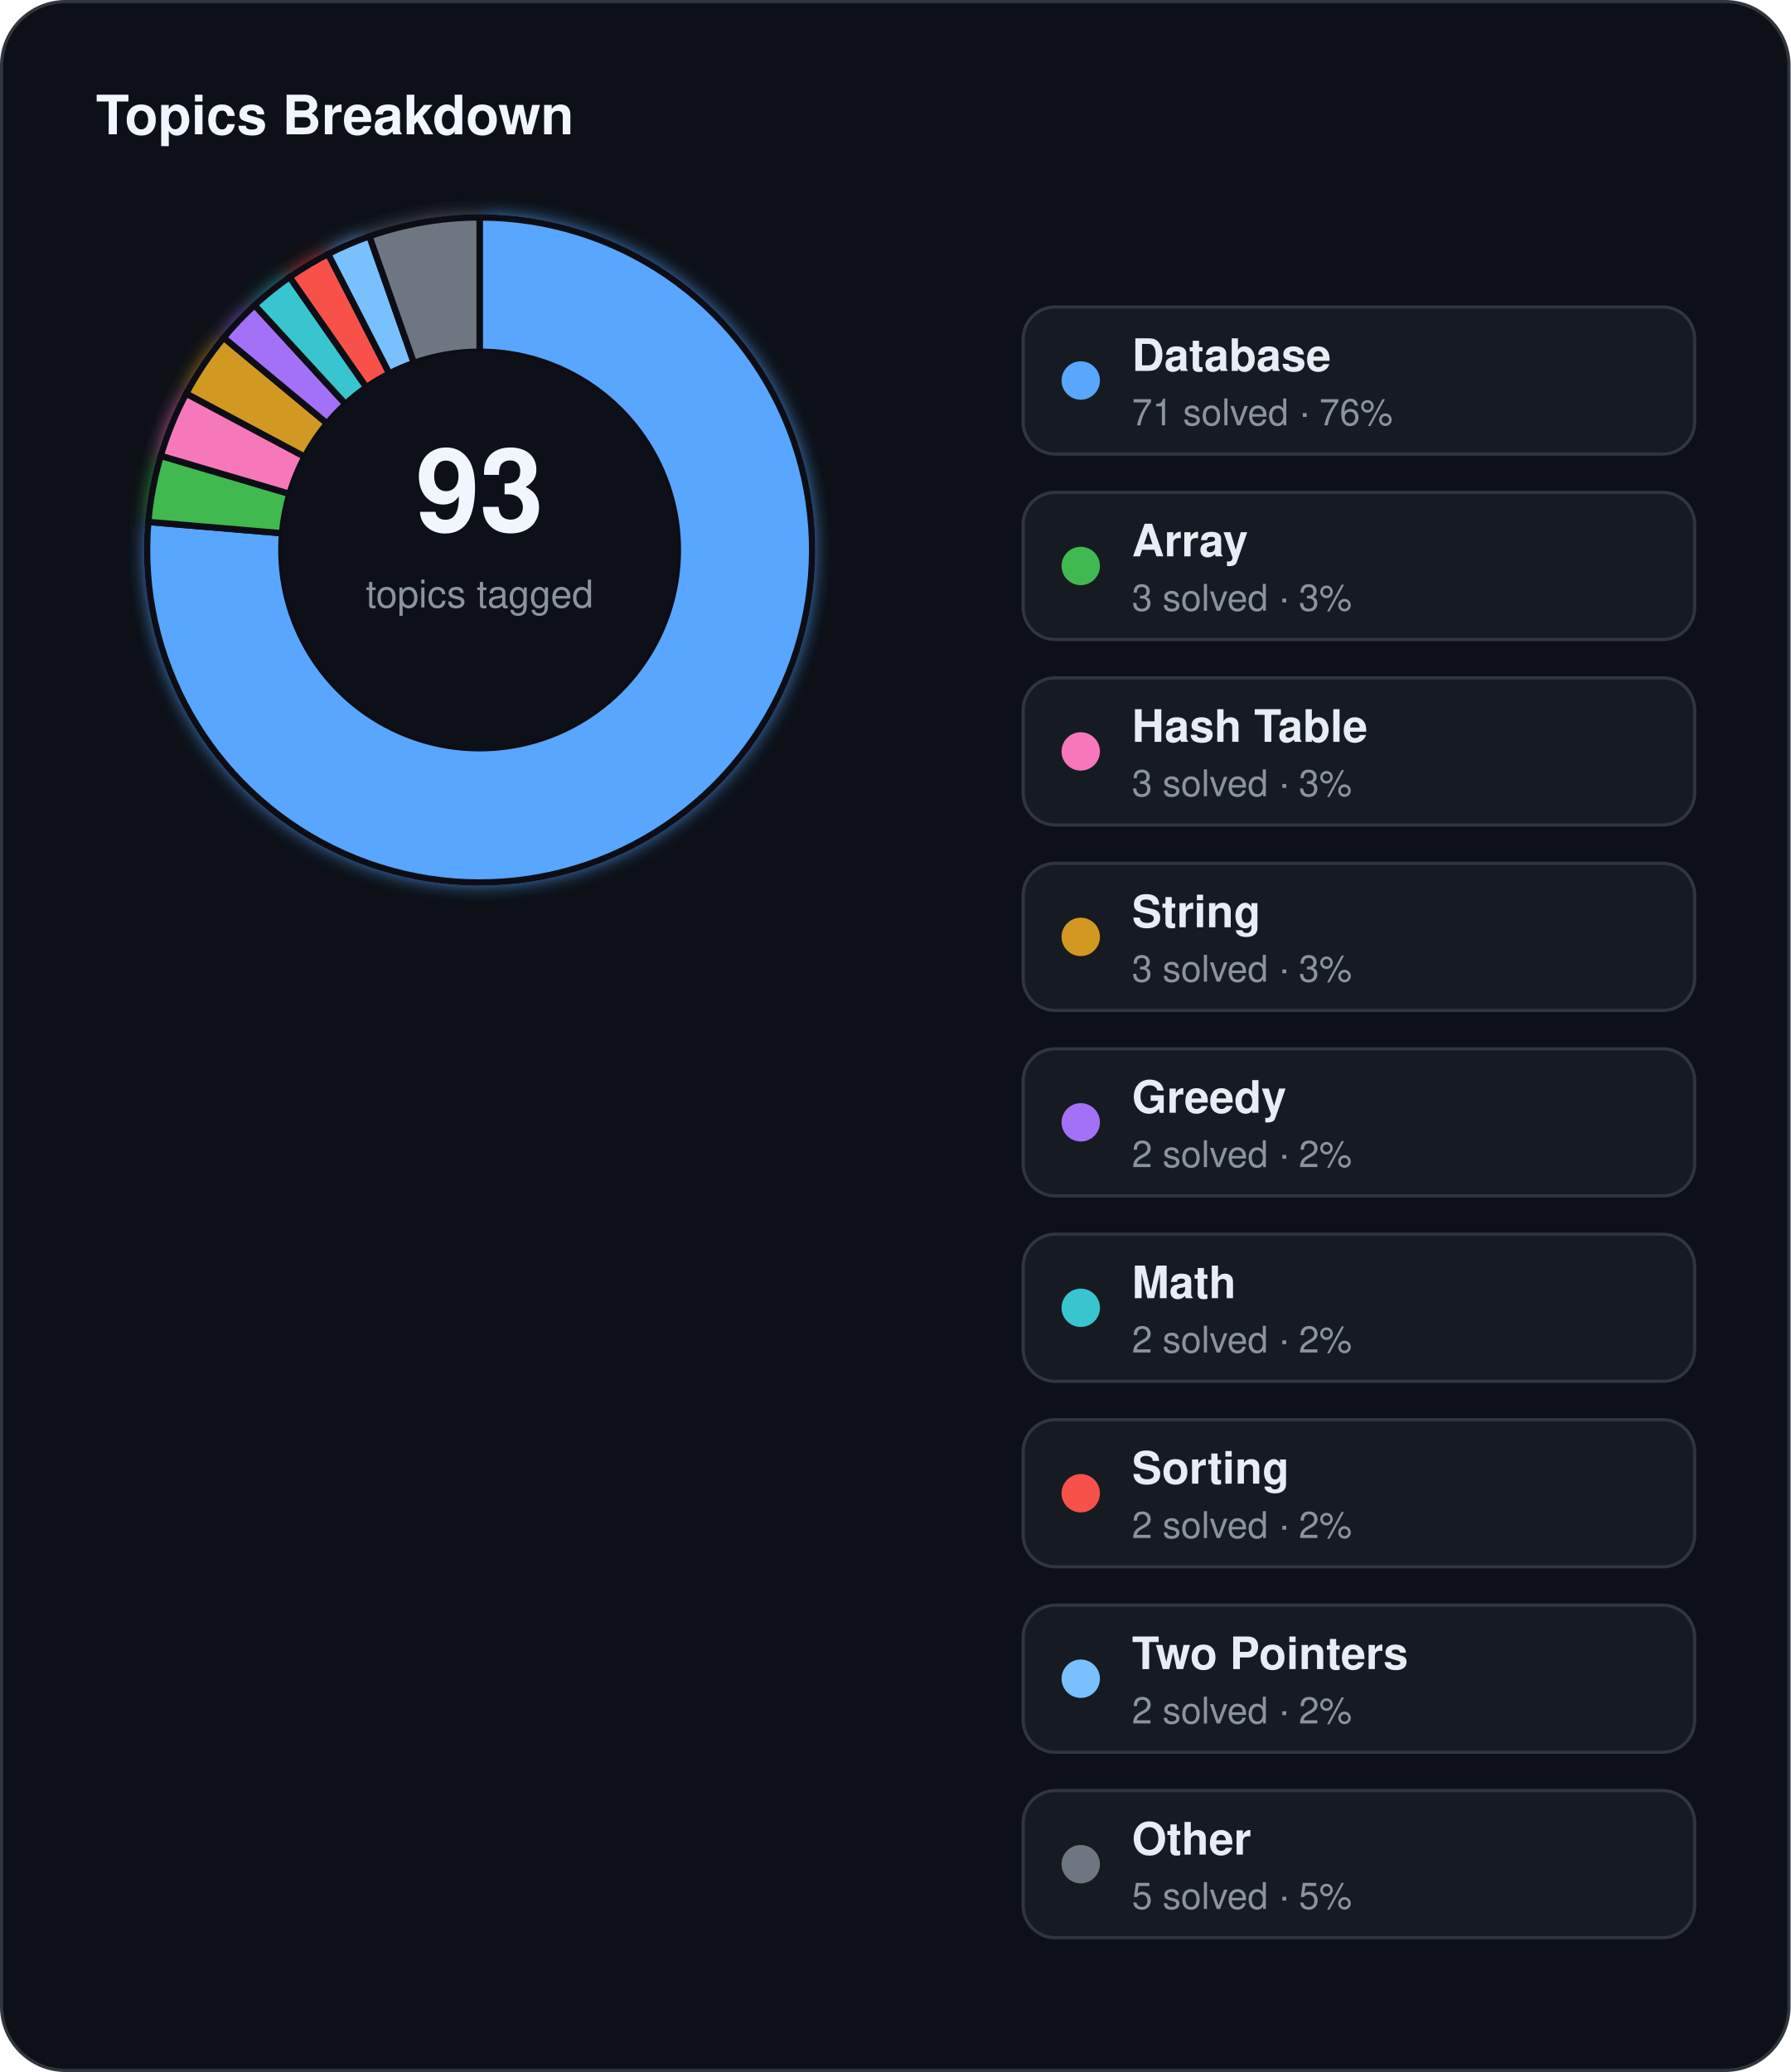
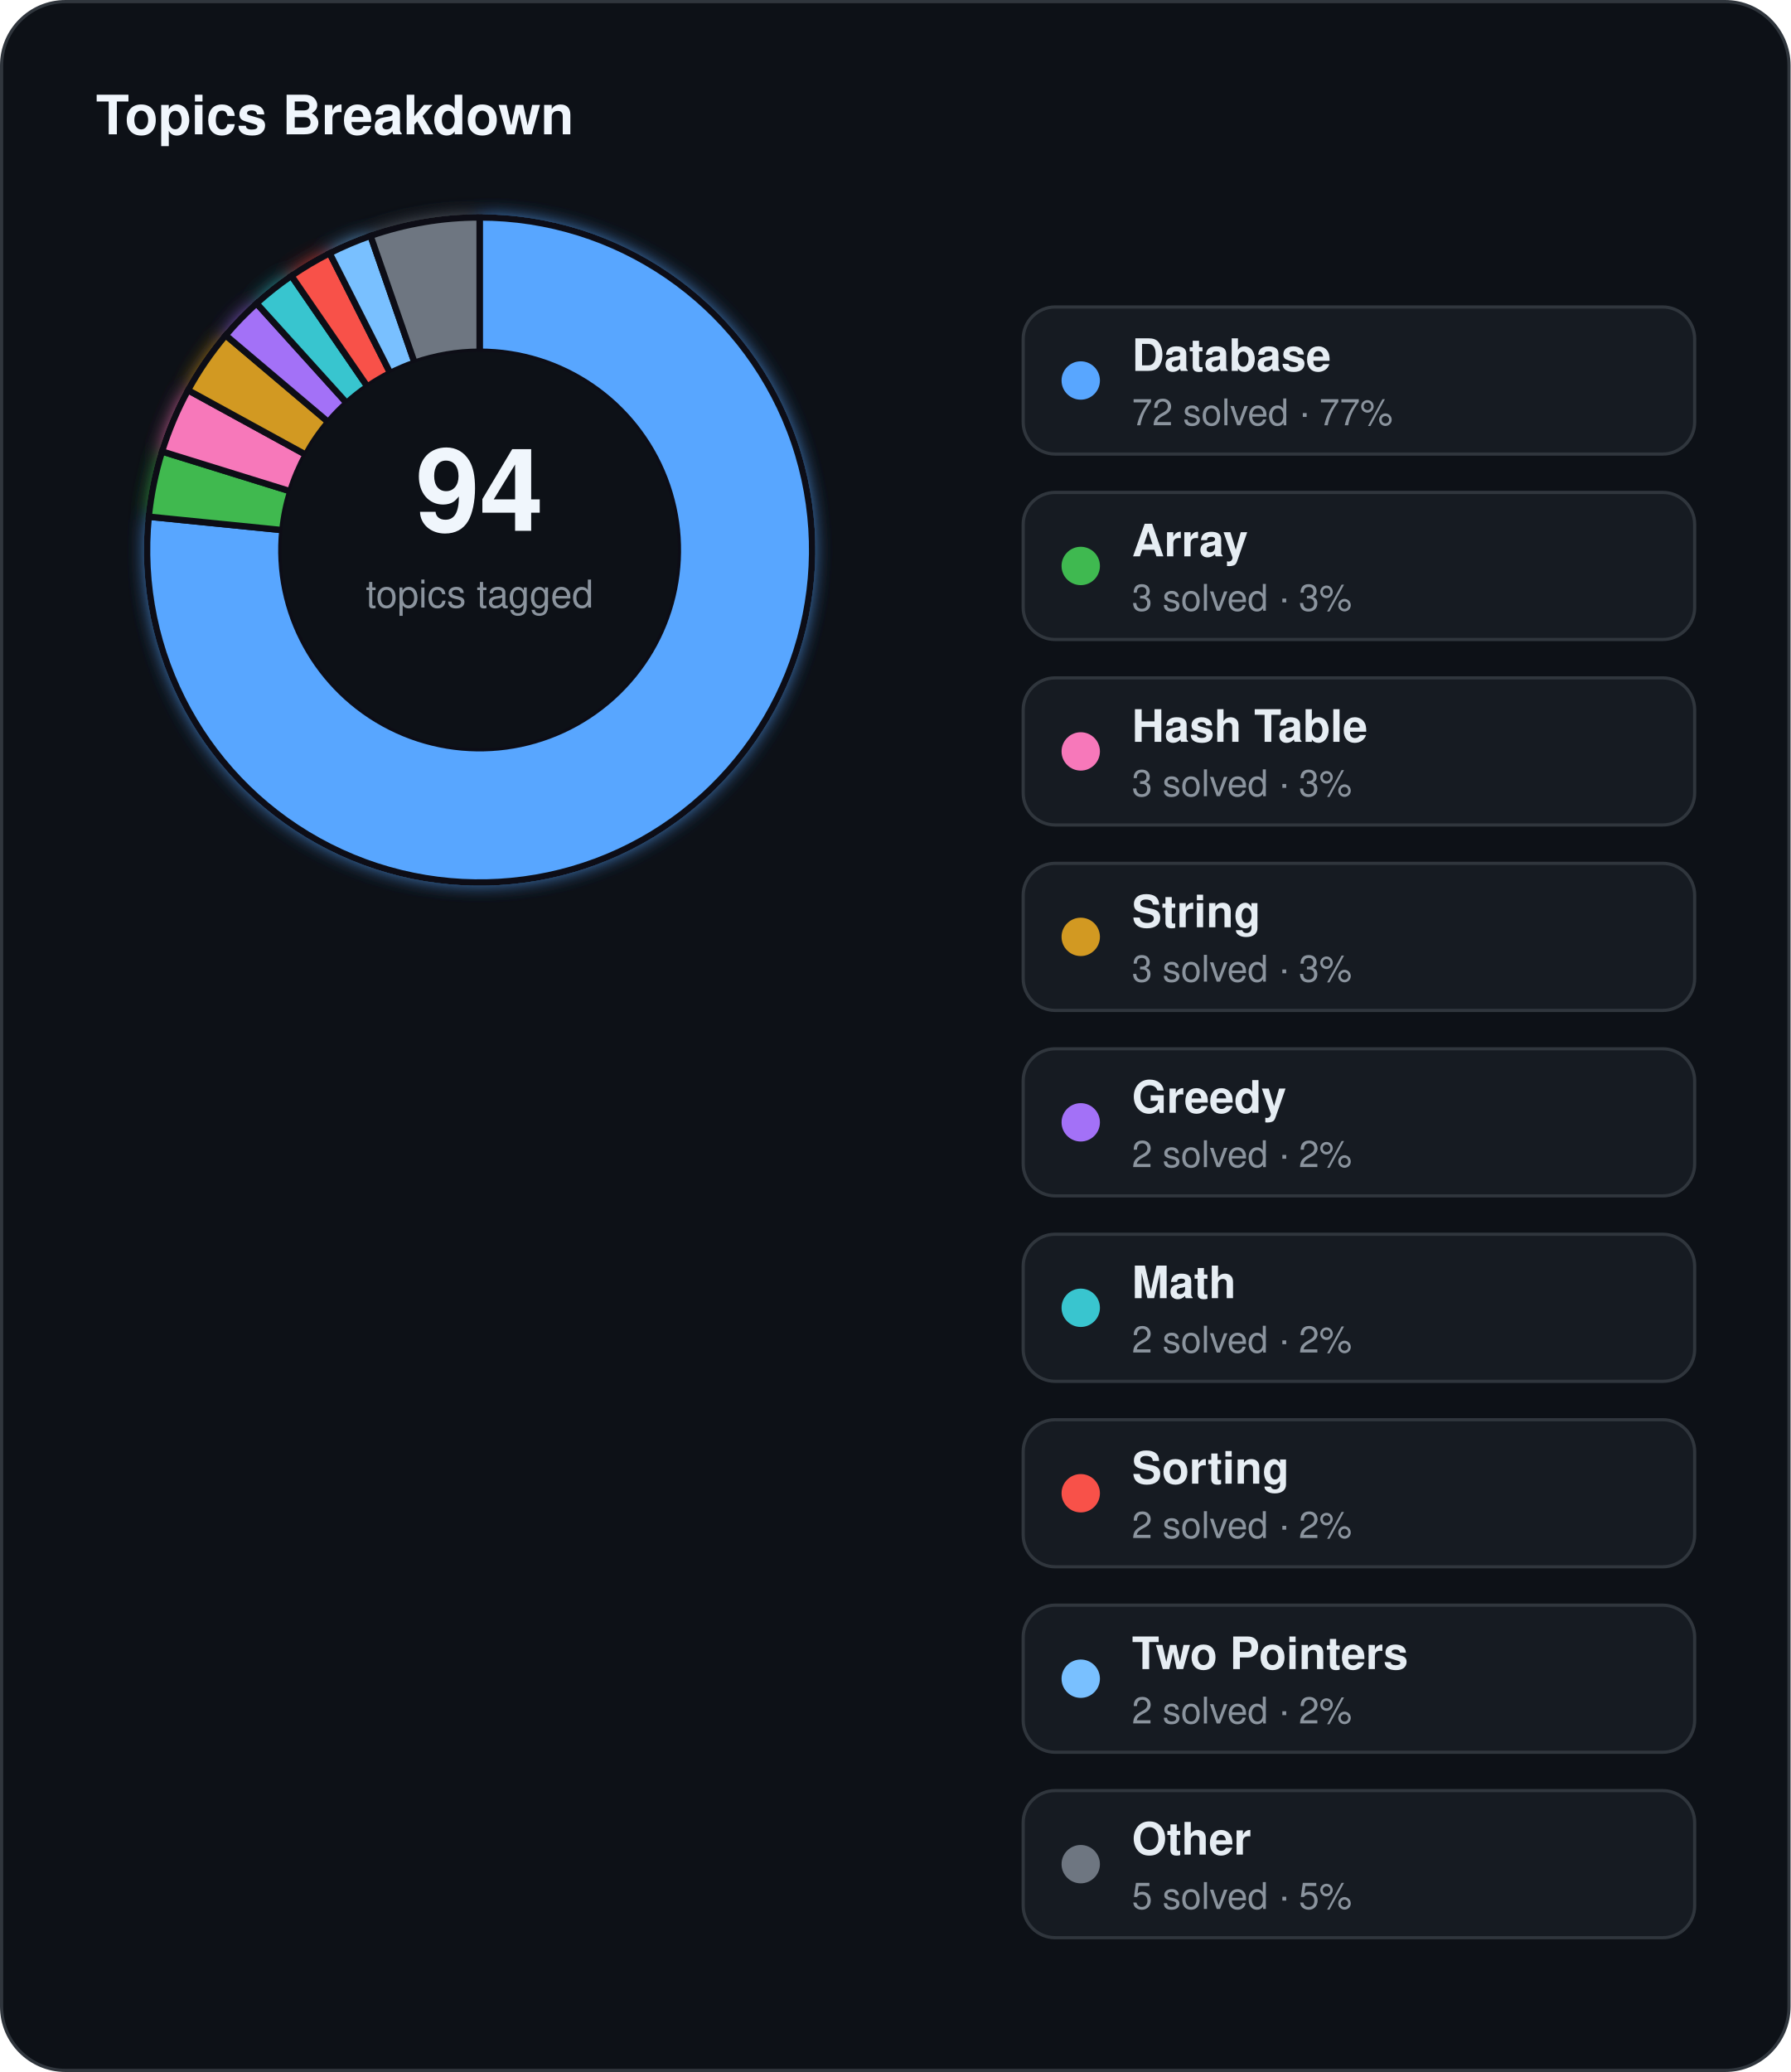
<svg xmlns="http://www.w3.org/2000/svg" width="560" height="648" viewBox="0 0 560 648">
  <defs>
    <filter id="topics-glow" x="-60%" y="-60%" width="220%" height="220%">
      <feGaussianBlur stdDeviation="3" result="blur" />
      <feMerge>
        <feMergeNode in="blur" />
        <feMergeNode in="SourceGraphic" />
      </feMerge>
    </filter>
  </defs>
  <rect x="0.5" y="0.5" width="559" height="647" rx="20" fill="#0d1117" stroke="#30363d" stroke-width="1" />
  <text x="30" y="42" fill="#f0f6fc" font-family="Segoe UI, Helvetica, Arial, sans-serif" font-size="17" font-weight="700">Topics Breakdown</text>
  <g filter="url(#topics-glow)">
-     <path d="M 150.00,68.00 A 104,104 0 1 1 46.37,163.23 L 88.22,166.77 A 62,62 0 1 0 150.00,110.00 Z" fill="#58a6ff" stroke="#0d1117" stroke-width="2" />
-     <path d="M 46.37,163.23 A 104,104 0 0 1 50.26,142.55 L 90.54,154.44 A 62,62 0 0 0 88.22,166.77 Z" fill="#3fb950" stroke="#0d1117" stroke-width="2" />
-     <path d="M 50.26,142.55 A 104,104 0 0 1 58.23,123.07 L 95.29,142.83 A 62,62 0 0 0 90.54,154.44 Z" fill="#f778ba" stroke="#0d1117" stroke-width="2" />
-     <path d="M 58.23,123.07 A 104,104 0 0 1 69.96,105.60 L 102.28,132.42 A 62,62 0 0 0 95.29,142.83 Z" fill="#d29922" stroke="#0d1117" stroke-width="2" />
-     <path d="M 69.96,105.60 A 104,104 0 0 1 79.63,95.42 L 108.05,126.35 A 62,62 0 0 0 102.28,132.42 Z" fill="#a371f7" stroke="#0d1117" stroke-width="2" />
-     <path d="M 79.63,95.42 A 104,104 0 0 1 90.59,86.64 L 114.58,121.11 A 62,62 0 0 0 108.05,126.35 Z" fill="#39c5cf" stroke="#0d1117" stroke-width="2" />
-     <path d="M 90.59,86.64 A 104,104 0 0 1 102.63,79.42 L 121.76,116.81 A 62,62 0 0 0 114.58,121.11 Z" fill="#f85149" stroke="#0d1117" stroke-width="2" />
-     <path d="M 102.63,79.42 A 104,104 0 0 1 115.53,73.88 L 129.45,113.50 A 62,62 0 0 0 121.76,116.81 Z" fill="#79c0ff" stroke="#0d1117" stroke-width="2" />
-     <path d="M 115.53,73.88 A 104,104 0 0 1 150.00,68.00 L 150.00,110.00 A 62,62 0 0 0 129.45,113.50 Z" fill="#6e7681" stroke="#0d1117" stroke-width="2" />
+     <path d="M 150.00,68.00 A 104,104 0 1 1 46.52,161.59 L 88.31,165.79 A 62,62 0 1 0 150.00,110.00 Z" fill="#58a6ff" stroke="#0d1117" stroke-width="2" />
+     <path d="M 46.52,161.59 A 104,104 0 0 1 50.67,141.19 L 90.78,153.63 A 62,62 0 0 0 88.31,165.79 Z" fill="#3fb950" stroke="#0d1117" stroke-width="2" />
+     <path d="M 50.67,141.19 A 104,104 0 0 1 58.80,122.02 L 95.63,142.20 A 62,62 0 0 0 90.78,153.63 Z" fill="#f778ba" stroke="#0d1117" stroke-width="2" />
+     <path d="M 58.80,122.02 A 104,104 0 0 1 70.58,104.85 L 102.65,131.97 A 62,62 0 0 0 95.63,142.20 Z" fill="#d29922" stroke="#0d1117" stroke-width="2" />
+     <path d="M 70.58,104.85 A 104,104 0 0 1 80.24,94.87 L 108.41,126.02 A 62,62 0 0 0 102.65,131.97 Z" fill="#a371f7" stroke="#0d1117" stroke-width="2" />
+     <path d="M 80.24,94.87 A 104,104 0 0 1 91.14,86.26 L 114.91,120.88 A 62,62 0 0 0 108.41,126.02 Z" fill="#39c5cf" stroke="#0d1117" stroke-width="2" />
+     <path d="M 91.14,86.26 A 104,104 0 0 1 103.09,79.18 L 122.04,116.66 A 62,62 0 0 0 114.91,120.88 Z" fill="#f85149" stroke="#0d1117" stroke-width="2" />
+     <path d="M 103.09,79.18 A 104,104 0 0 1 115.89,73.75 L 129.66,113.43 A 62,62 0 0 0 122.04,116.66 Z" fill="#79c0ff" stroke="#0d1117" stroke-width="2" />
+     <path d="M 115.89,73.75 A 104,104 0 0 1 150.00,68.00 L 150.00,110.00 A 62,62 0 0 0 129.66,113.43 Z" fill="#6e7681" stroke="#0d1117" stroke-width="2" />
  </g>
  <circle cx="150" cy="172" r="62" fill="#0d1117" />
-   <text x="150" y="166" text-anchor="middle" fill="#f0f6fc" font-family="Segoe UI, Helvetica, Arial, sans-serif" font-size="36" font-weight="700">93</text>
+   <text x="150" y="166" text-anchor="middle" fill="#f0f6fc" font-family="Segoe UI, Helvetica, Arial, sans-serif" font-size="36" font-weight="700">94</text>
  <text x="150" y="190" text-anchor="middle" fill="#8b949e" font-family="Segoe UI, Helvetica, Arial, sans-serif" font-size="12">topics tagged</text>
  <rect x="320" y="96" width="210" height="46" rx="10" fill="#161b22" stroke="#30363d" stroke-width="1" />
  <circle cx="338" cy="119" r="6" fill="#58a6ff" />
  <text x="354" y="116" fill="#e6edf3" font-family="Segoe UI, Helvetica, Arial, sans-serif" font-size="14" font-weight="600">Database</text>
-   <text x="354" y="133" fill="#8b949e" font-family="Segoe UI, Helvetica, Arial, sans-serif" font-size="11.5">71 solved · 76%</text>
+   <text x="354" y="133" fill="#8b949e" font-family="Segoe UI, Helvetica, Arial, sans-serif" font-size="11.5">72 solved · 77%</text>
  <rect x="320" y="154" width="210" height="46" rx="10" fill="#161b22" stroke="#30363d" stroke-width="1" />
  <circle cx="338" cy="177" r="6" fill="#3fb950" />
  <text x="354" y="174" fill="#e6edf3" font-family="Segoe UI, Helvetica, Arial, sans-serif" font-size="14" font-weight="600">Array</text>
  <text x="354" y="191" fill="#8b949e" font-family="Segoe UI, Helvetica, Arial, sans-serif" font-size="11.5">3 solved · 3%</text>
  <rect x="320" y="212" width="210" height="46" rx="10" fill="#161b22" stroke="#30363d" stroke-width="1" />
  <circle cx="338" cy="235" r="6" fill="#f778ba" />
  <text x="354" y="232" fill="#e6edf3" font-family="Segoe UI, Helvetica, Arial, sans-serif" font-size="14" font-weight="600">Hash Table</text>
  <text x="354" y="249" fill="#8b949e" font-family="Segoe UI, Helvetica, Arial, sans-serif" font-size="11.5">3 solved · 3%</text>
  <rect x="320" y="270" width="210" height="46" rx="10" fill="#161b22" stroke="#30363d" stroke-width="1" />
  <circle cx="338" cy="293" r="6" fill="#d29922" />
  <text x="354" y="290" fill="#e6edf3" font-family="Segoe UI, Helvetica, Arial, sans-serif" font-size="14" font-weight="600">String</text>
  <text x="354" y="307" fill="#8b949e" font-family="Segoe UI, Helvetica, Arial, sans-serif" font-size="11.5">3 solved · 3%</text>
  <rect x="320" y="328" width="210" height="46" rx="10" fill="#161b22" stroke="#30363d" stroke-width="1" />
  <circle cx="338" cy="351" r="6" fill="#a371f7" />
  <text x="354" y="348" fill="#e6edf3" font-family="Segoe UI, Helvetica, Arial, sans-serif" font-size="14" font-weight="600">Greedy</text>
  <text x="354" y="365" fill="#8b949e" font-family="Segoe UI, Helvetica, Arial, sans-serif" font-size="11.5">2 solved · 2%</text>
  <rect x="320" y="386" width="210" height="46" rx="10" fill="#161b22" stroke="#30363d" stroke-width="1" />
  <circle cx="338" cy="409" r="6" fill="#39c5cf" />
  <text x="354" y="406" fill="#e6edf3" font-family="Segoe UI, Helvetica, Arial, sans-serif" font-size="14" font-weight="600">Math</text>
  <text x="354" y="423" fill="#8b949e" font-family="Segoe UI, Helvetica, Arial, sans-serif" font-size="11.5">2 solved · 2%</text>
  <rect x="320" y="444" width="210" height="46" rx="10" fill="#161b22" stroke="#30363d" stroke-width="1" />
  <circle cx="338" cy="467" r="6" fill="#f85149" />
  <text x="354" y="464" fill="#e6edf3" font-family="Segoe UI, Helvetica, Arial, sans-serif" font-size="14" font-weight="600">Sorting</text>
  <text x="354" y="481" fill="#8b949e" font-family="Segoe UI, Helvetica, Arial, sans-serif" font-size="11.5">2 solved · 2%</text>
  <rect x="320" y="502" width="210" height="46" rx="10" fill="#161b22" stroke="#30363d" stroke-width="1" />
  <circle cx="338" cy="525" r="6" fill="#79c0ff" />
  <text x="354" y="522" fill="#e6edf3" font-family="Segoe UI, Helvetica, Arial, sans-serif" font-size="14" font-weight="600">Two Pointers</text>
  <text x="354" y="539" fill="#8b949e" font-family="Segoe UI, Helvetica, Arial, sans-serif" font-size="11.5">2 solved · 2%</text>
  <rect x="320" y="560" width="210" height="46" rx="10" fill="#161b22" stroke="#30363d" stroke-width="1" />
  <circle cx="338" cy="583" r="6" fill="#6e7681" />
  <text x="354" y="580" fill="#e6edf3" font-family="Segoe UI, Helvetica, Arial, sans-serif" font-size="14" font-weight="600">Other</text>
  <text x="354" y="597" fill="#8b949e" font-family="Segoe UI, Helvetica, Arial, sans-serif" font-size="11.5">5 solved · 5%</text>
</svg>
